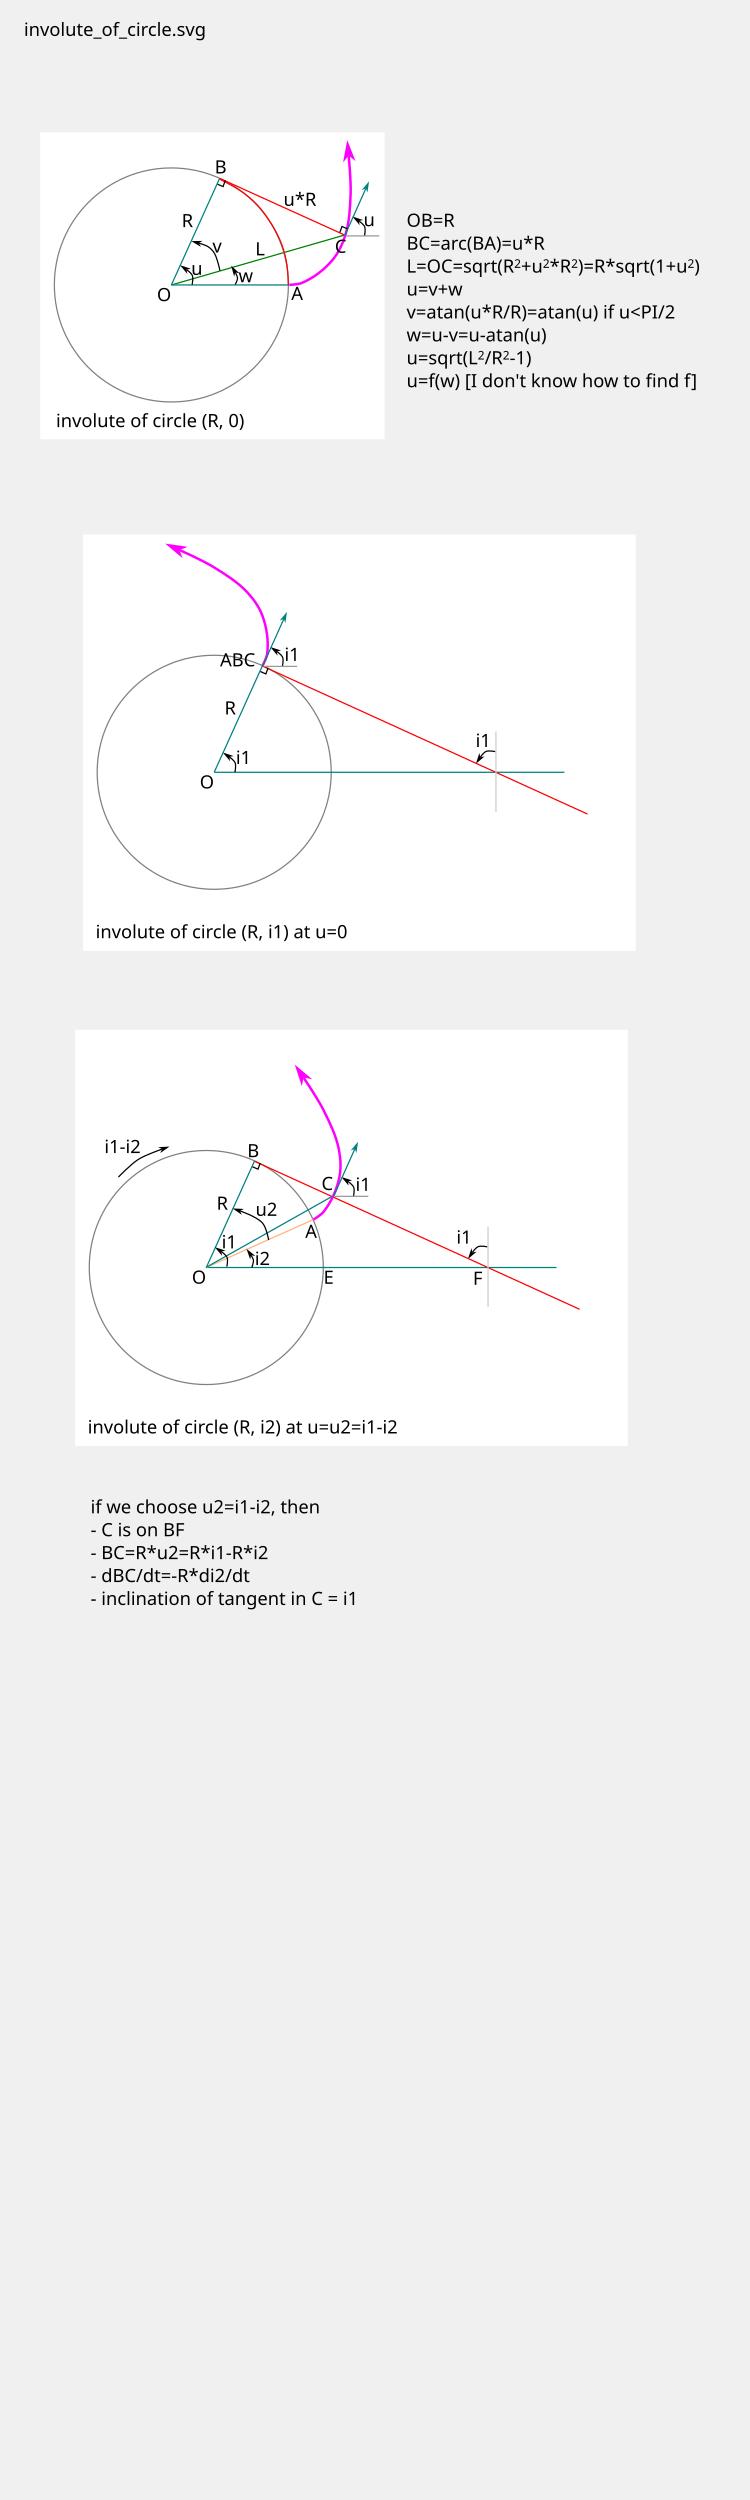
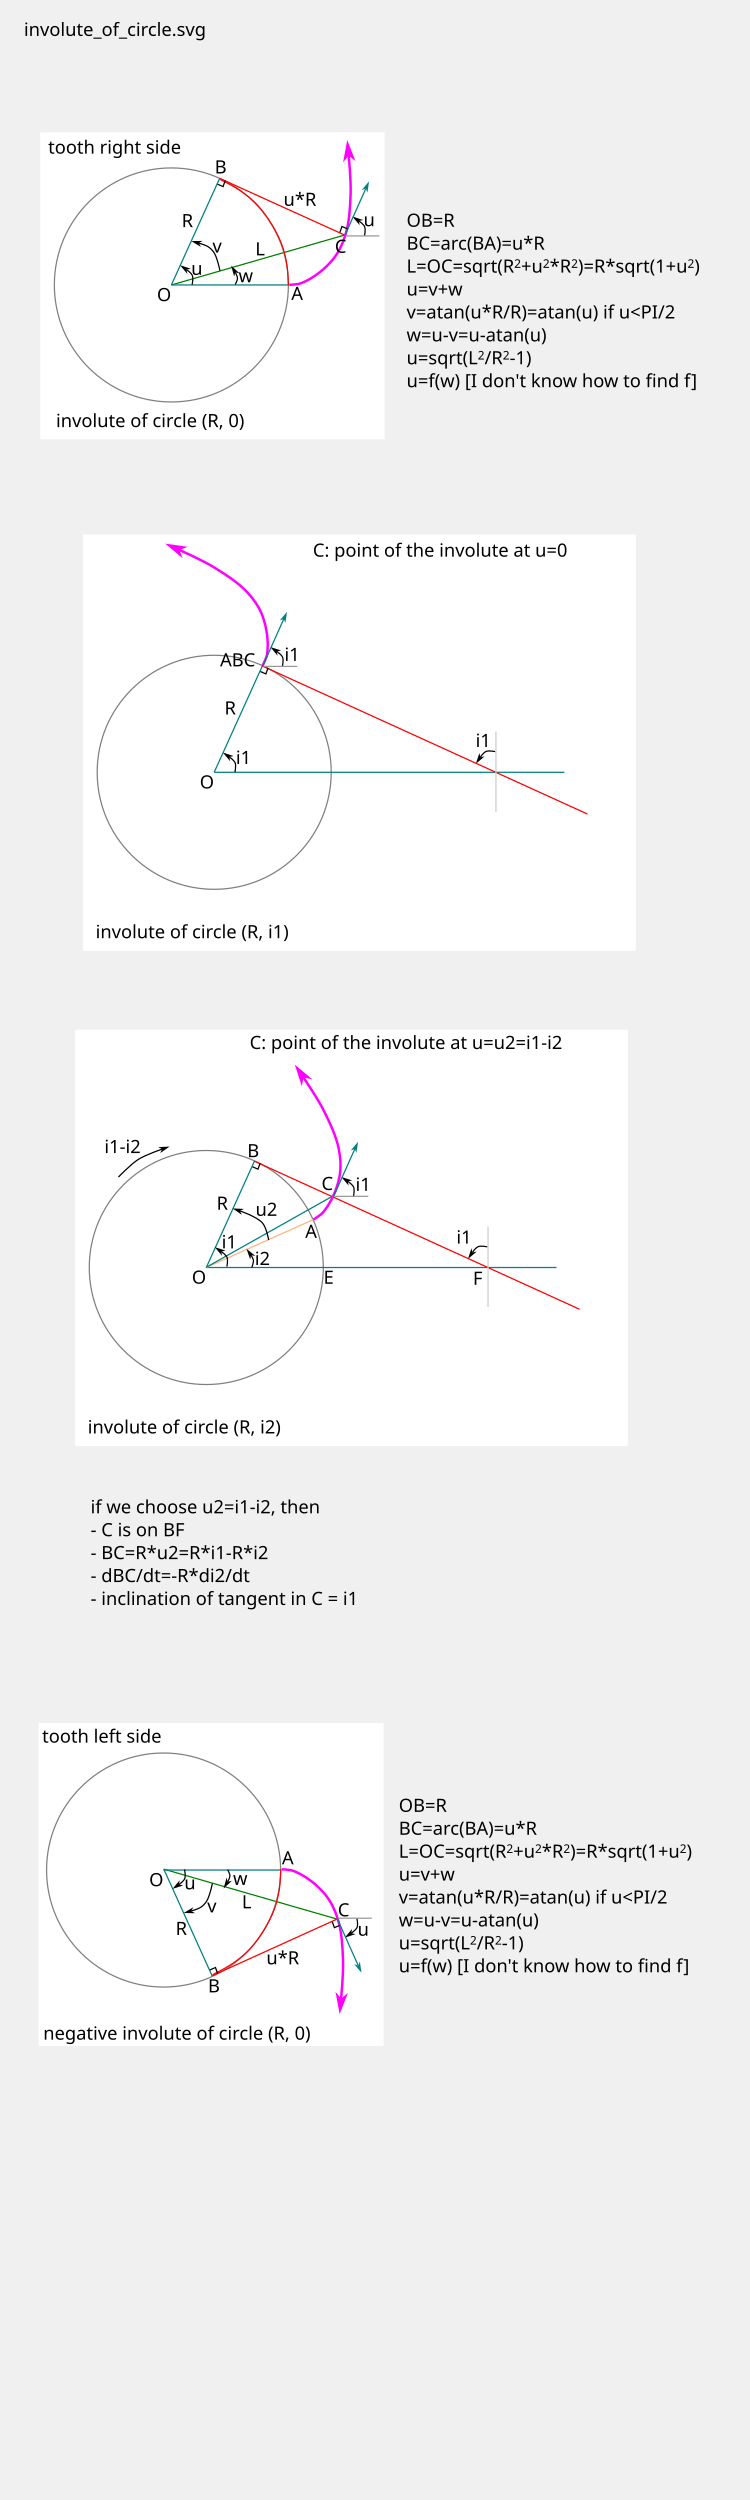
<svg xmlns="http://www.w3.org/2000/svg" width="600" height="2000" viewBox="0 0 158.75 529.167" version="1.1" id="svg5">
  <defs id="defs2">
+     <rect x="249.088" y="465.569" width="254.709" height="49.752" id="rect501" />
+     <rect x="36.4" y="1385.045" width="164.142" height="25.89" id="rect1057" />
    <rect x="-147.666" y="998.202" width="91.694" height="28.16" id="rect13176" />
    <rect x="444.036" y="1271" width="18.988" height="72.531" id="rect10944" />
    <rect x="391.294" y="1209.639" width="45.467" height="33.055" id="rect9030" />
    <rect x="72.466" y="1197.677" width="429.722" height="171.424" id="rect8100" />
    <rect x="106.999" y="977.099" width="43.608" height="23.457" id="rect8028" />
    <rect x="170.396" y="887.155" width="51.287" height="28.884" id="rect7942" />
    <rect x="123.378" y="893.787" width="33.183" height="20.587" id="rect7870" />
    <rect x="271.008" y="1029.654" width="39.033" height="31.955" id="rect7798" />
    <rect x="205.933" y="1000.246" width="34.267" height="22.944" id="rect7244" />
    <rect x="233.92" y="487.777" width="62.577" height="47.574" id="rect3610" />
    <rect x="62.586" y="328.485" width="255.34" height="34.586" id="rect2254" />
    <rect x="91.26" y="324.383" width="303.483" height="167.26" id="rect1906" />
    <rect x="209.512" y="237.971" width="32.899" height="19.47" id="rect1880" />
    <marker style="overflow:visible" id="marker1720" refX="0" refY="0" orient="auto-start-reverse" markerWidth="8.75" markerHeight="5" viewBox="0 0 8.75 5" preserveAspectRatio="xMidYMid">
      <path style="fill:context-stroke;fill-rule:evenodd;stroke:none" d="M 0,0 5,-5 -12.5,0 5,5 Z" id="path1718" transform="scale(-0.5)" />
    </marker>
    <rect x="190.743" y="238.793" width="32.673" height="18.216" id="rect1700" />
    <marker style="overflow:visible" id="marker1617" refX="0" refY="0" orient="auto-start-reverse" markerWidth="8.75" markerHeight="5" viewBox="0 0 8.75 5" preserveAspectRatio="xMidYMid">
      <path style="fill:context-stroke;fill-rule:evenodd;stroke:none" d="M 0,0 5,-5 -12.5,0 5,5 Z" id="path1615" transform="scale(-0.5)" />
    </marker>
    <rect x="126.984" y="258.936" width="42.995" height="24.019" id="rect1565" />
    <rect x="144.961" y="171.434" width="20.181" height="17.024" id="rect1553" />
    <rect x="277.39" y="227.391" width="29.253" height="20.905" id="rect1541" />
    <rect x="165.537" y="227.936" width="17.956" height="23.248" id="rect1529" />
    <rect x="154.52" y="258.846" width="53.162" height="18.637" id="rect1517" />
    <rect x="134.534" y="178.276" width="23.407" height="18.098" id="rect1503" />
    <rect x="297.447" y="262.575" width="73.804" height="34.937" id="rect1409" />
    <marker style="overflow:visible" id="Arrow1L" refX="0" refY="0" orient="auto-start-reverse" markerWidth="8.75" markerHeight="5" viewBox="0 0 8.75 5" preserveAspectRatio="xMidYMid">
      <path style="fill:context-stroke;fill-rule:evenodd;stroke:none" d="M 0,0 5,-5 -12.5,0 5,5 Z" id="arrow1L" transform="scale(-0.5)" />
    </marker>
    <rect x="19.156" y="15.76" width="266.063" height="35.878" id="rect113" />
    <rect x="297.447" y="262.575" width="73.804" height="34.937" id="rect1409-7" />
    <marker style="overflow:visible" id="Arrow1L-5" refX="0" refY="0" orient="auto-start-reverse" markerWidth="8.75" markerHeight="5" viewBox="0 0 8.75 5" preserveAspectRatio="xMidYMid">
      <path style="fill:context-stroke;fill-rule:evenodd;stroke:none" d="M 0,0 5,-5 -12.5,0 5,5 Z" id="arrow1L-3" transform="scale(-0.5)" />
    </marker>
    <marker style="overflow:visible" id="Arrow1L-5-9" refX="0" refY="0" orient="auto-start-reverse" markerWidth="8.75" markerHeight="5" viewBox="0 0 8.75 5" preserveAspectRatio="xMidYMid">
      <path style="fill:context-stroke;fill-rule:evenodd;stroke:none" d="M 0,0 5,-5 -12.5,0 5,5 Z" id="arrow1L-3-1" transform="scale(-0.5)" />
    </marker>
    <rect x="297.447" y="262.575" width="73.804" height="34.937" id="rect1409-7-2" />
    <marker style="overflow:visible" id="Arrow1L-7" refX="0" refY="0" orient="auto-start-reverse" markerWidth="8.75" markerHeight="5" viewBox="0 0 8.75 5" preserveAspectRatio="xMidYMid">
      <path style="fill:context-stroke;fill-rule:evenodd;stroke:none" d="M 0,0 5,-5 -12.5,0 5,5 Z" id="arrow1L-0" transform="scale(-0.5)" />
    </marker>
    <rect x="297.447" y="262.575" width="73.804" height="34.937" id="rect1409-9" />
    <rect x="134.534" y="178.276" width="23.407" height="18.098" id="rect1503-3" />
    <rect x="154.52" y="258.846" width="53.162" height="18.637" id="rect1517-6" />
    <rect x="165.537" y="227.936" width="17.956" height="23.248" id="rect1529-0" />
    <rect x="277.39" y="227.391" width="48.001" height="21.52" id="rect1541-6" />
    <rect x="144.961" y="171.434" width="20.181" height="17.024" id="rect1553-2" />
    <rect x="190.743" y="238.793" width="32.673" height="18.216" id="rect1700-8" />
    <marker style="overflow:visible" id="marker1720-7" refX="0" refY="0" orient="auto-start-reverse" markerWidth="8.75" markerHeight="5" viewBox="0 0 8.75 5" preserveAspectRatio="xMidYMid">
      <path style="fill:context-stroke;fill-rule:evenodd;stroke:none" d="M 0,0 5,-5 -12.5,0 5,5 Z" id="path1718-9" transform="scale(-0.5)" />
    </marker>
    <rect x="209.512" y="237.971" width="32.899" height="19.47" id="rect1880-2" />
    <rect x="62.586" y="328.485" width="255.34" height="34.586" id="rect2254-0" />
    <rect x="233.92" y="487.777" width="62.577" height="47.574" id="rect3610-2" />
    <rect x="126.984" y="258.936" width="42.995" height="24.019" id="rect1565-3" />
    <marker style="overflow:visible" id="Arrow1L-7-2" refX="0" refY="0" orient="auto-start-reverse" markerWidth="8.75" markerHeight="5" viewBox="0 0 8.75 5" preserveAspectRatio="xMidYMid">
      <path style="fill:context-stroke;fill-rule:evenodd;stroke:none" d="M 0,0 5,-5 -12.5,0 5,5 Z" id="arrow1L-0-0" transform="scale(-0.5)" />
    </marker>
    <rect x="297.447" y="262.575" width="73.804" height="34.937" id="rect1409-9-1" />
    <rect x="297.447" y="262.575" width="73.804" height="34.937" id="rect1409-9-1-5" />
    <marker style="overflow:visible" id="Arrow1L-7-2-4" refX="0" refY="0" orient="auto-start-reverse" markerWidth="8.75" markerHeight="5" viewBox="0 0 8.75 5" preserveAspectRatio="xMidYMid">
      <path style="fill:context-stroke;fill-rule:evenodd;stroke:none" d="M 0,0 5,-5 -12.5,0 5,5 Z" id="arrow1L-0-0-7" transform="scale(-0.5)" />
    </marker>
    <marker style="overflow:visible" id="Arrow1L-5-9-6" refX="0" refY="0" orient="auto-start-reverse" markerWidth="8.75" markerHeight="5" viewBox="0 0 8.75 5" preserveAspectRatio="xMidYMid">
      <path style="fill:context-stroke;fill-rule:evenodd;stroke:none" d="M 0,0 5,-5 -12.5,0 5,5 Z" id="arrow1L-3-1-5" transform="scale(-0.5)" />
    </marker>
    <rect x="297.447" y="262.575" width="73.804" height="34.937" id="rect1409-7-2-6" />
    <rect x="297.447" y="262.575" width="73.804" height="34.937" id="rect1409-9-7" />
    <rect x="134.534" y="178.276" width="23.407" height="18.098" id="rect1503-3-4" />
    <rect x="165.537" y="227.936" width="17.956" height="23.248" id="rect1529-0-5" />
    <rect x="277.39" y="227.391" width="48.001" height="21.52" id="rect1541-6-2" />
    <marker style="overflow:visible" id="marker1720-7-5" refX="0" refY="0" orient="auto-start-reverse" markerWidth="8.75" markerHeight="5" viewBox="0 0 8.75 5" preserveAspectRatio="xMidYMid">
      <path style="fill:context-stroke;fill-rule:evenodd;stroke:none" d="M 0,0 5,-5 -12.5,0 5,5 Z" id="path1718-9-4" transform="scale(-0.5)" />
    </marker>
    <rect x="62.586" y="328.485" width="375.723" height="31.328" id="rect2254-0-7" />
    <marker style="overflow:visible" id="Arrow1L-7-6" refX="0" refY="0" orient="auto-start-reverse" markerWidth="8.75" markerHeight="5" viewBox="0 0 8.75 5" preserveAspectRatio="xMidYMid">
      <path style="fill:context-stroke;fill-rule:evenodd;stroke:none" d="M 0,0 5,-5 -12.5,0 5,5 Z" id="arrow1L-0-6" transform="scale(-0.5)" />
    </marker>
    <rect x="297.447" y="262.575" width="73.804" height="34.937" id="rect1409-9-4" />
+     <marker style="overflow:visible" id="Arrow1L-5-3" refX="0" refY="0" orient="auto-start-reverse" markerWidth="8.75" markerHeight="5" viewBox="0 0 8.75 5" preserveAspectRatio="xMidYMid">
+       <path style="fill:context-stroke;fill-rule:evenodd;stroke:none" d="M 0,0 5,-5 -12.5,0 5,5 Z" id="arrow1L-3-6" transform="scale(-0.5)" />
+     </marker>
+     <rect x="297.447" y="262.575" width="73.804" height="34.937" id="rect1409-7-7" />
+     <marker style="overflow:visible" id="Arrow1L-53" refX="0" refY="0" orient="auto-start-reverse" markerWidth="8.75" markerHeight="5" viewBox="0 0 8.75 5" preserveAspectRatio="xMidYMid">
+       <path style="fill:context-stroke;fill-rule:evenodd;stroke:none" d="M 0,0 5,-5 -12.5,0 5,5 Z" id="arrow1L-5" transform="scale(-0.5)" />
+     </marker>
+     <rect x="297.447" y="262.575" width="73.804" height="34.937" id="rect1409-6" />
+     <rect x="134.534" y="178.276" width="23.407" height="18.098" id="rect1503-2" />
+     <rect x="154.52" y="258.846" width="53.162" height="18.637" id="rect1517-9" />
+     <rect x="165.537" y="227.936" width="17.956" height="23.248" id="rect1529-1" />
+     <rect x="277.39" y="227.391" width="29.253" height="20.905" id="rect1541-2" />
+     <rect x="144.961" y="171.434" width="20.181" height="17.024" id="rect1553-7" />
+     <marker style="overflow:visible" id="marker1617-0" refX="0" refY="0" orient="auto-start-reverse" markerWidth="8.75" markerHeight="5" viewBox="0 0 8.75 5" preserveAspectRatio="xMidYMid">
+       <path style="fill:context-stroke;fill-rule:evenodd;stroke:none" d="M 0,0 5,-5 -12.5,0 5,5 Z" id="path1615-9" transform="scale(-0.5)" />
+     </marker>
+     <rect x="190.743" y="238.793" width="32.673" height="18.216" id="rect1700-3" />
+     <marker style="overflow:visible" id="marker1720-6" refX="0" refY="0" orient="auto-start-reverse" markerWidth="8.75" markerHeight="5" viewBox="0 0 8.75 5" preserveAspectRatio="xMidYMid">
+       <path style="fill:context-stroke;fill-rule:evenodd;stroke:none" d="M 0,0 5,-5 -12.5,0 5,5 Z" id="path1718-0" transform="scale(-0.5)" />
+     </marker>
+     <rect x="209.512" y="237.971" width="32.899" height="19.47" id="rect1880-6" />
+     <rect x="91.26" y="324.383" width="303.483" height="167.26" id="rect1906-2" />
+     <rect x="62.586" y="328.485" width="255.34" height="34.586" id="rect2254-6" />
+     <rect x="233.92" y="487.777" width="62.577" height="47.574" id="rect3610-1" />
+     <rect x="126.984" y="258.936" width="42.995" height="24.019" id="rect1565-8" />
+     <rect x="36.4" y="1385.045" width="164.142" height="25.89" id="rect1057-6" />
+     <rect x="249.088" y="465.569" width="309.477" height="42.19" id="rect501-3" />
  </defs>
  <g id="layer1">
+     <rect style="fill:#ffffff;stroke:#ffffff;stroke-width:0.265" id="rect2328-79" width="72.743" height="68.101" x="8.318" y="364.823" />
    <rect style="fill:#ffffff;stroke:#ffffff;stroke-width:0.265" id="rect2328-7-4" width="116.708" height="87.855" x="16.038" y="218.095" />
+     <text xml:space="preserve" transform="matrix(0.2645833,0,0,0.2645833,-13.06263,95.42723)" id="text499-6" style="font-size:14.667px;line-height:1.25;font-family:sans-serif;white-space:pre;shape-inside:url(#rect501-3);display:inline">
+       <tspan x="249.088" y="478.545" id="tspan2270">C: point of the involute at u=u2=i1-i2</tspan>
+     </text>
    <rect style="fill:#ffffff;stroke:#ffffff;stroke-width:0.265" id="rect2328" width="72.638" height="64.705" x="8.649" y="28.141" />
+     <text xml:space="preserve" transform="matrix(0.2645833,0,0,0.2645833,0.5566043,-337.3704)" id="text1055-3" style="font-size:14.667px;line-height:1.25;font-family:sans-serif;white-space:pre;shape-inside:url(#rect1057-6);display:inline">
+       <tspan x="36.4" y="1398.022" id="tspan2272">tooth right side</tspan>
+     </text>
    <path style="fill:none;stroke:#000000;stroke-width:0.265px;stroke-linecap:butt;stroke-linejoin:miter;stroke-opacity:1;marker-end:url(#Arrow1L-5)" d="m 77.153,49.953 c 0,0 0.271,-1.329 0.05,-1.917 -0.22,-0.586 -1.249,-1.28 -1.249,-1.28" id="path464-5" />
    <text xml:space="preserve" transform="matrix(0.2645833,0,0,0.2645833,-1.753468,-25.02695)" id="text1407-6" style="font-size:14.667px;line-height:1.25;font-family:sans-serif;white-space:pre;shape-inside:url(#rect1409-7);display:inline">
-       <tspan x="297.447" y="275.551" id="tspan13957">u</tspan>
+       <tspan x="297.447" y="275.551" id="tspan2274">u</tspan>
    </text>
    <path style="fill:none;stroke:#008000;stroke-width:0.265px;stroke-linecap:butt;stroke-linejoin:miter;stroke-opacity:1" d="M 36.275,60.315 72.936,49.748" id="path1611" />
    <text xml:space="preserve" transform="scale(0.2645833)" id="text111" style="font-size:14.667px;line-height:1.25;font-family:sans-serif;white-space:pre;shape-inside:url(#rect113);display:inline">
-       <tspan x="19.156" y="28.736" id="tspan13959">involute_of_circle.svg</tspan>
+       <tspan x="19.156" y="28.736" id="tspan2276">involute_of_circle.svg</tspan>
    </text>
    <circle style="fill:none;stroke:#808080;stroke-width:0.265" id="path244" cx="36.275" cy="60.315" r="24.769" />
    <path style="fill:none;stroke:#008080;stroke-width:0.265px;stroke-linecap:butt;stroke-linejoin:miter;stroke-opacity:1" d="M 36.275,60.315 H 61.044" id="path460" />
    <path style="fill:none;stroke:#008080;stroke-width:0.265px;stroke-linecap:butt;stroke-linejoin:miter;stroke-opacity:1" d="M 36.275,60.315 46.491,37.751" id="path462" />
    <path style="fill:none;stroke:#000000;stroke-width:0.265px;stroke-linecap:butt;stroke-linejoin:miter;stroke-opacity:1;marker-end:url(#Arrow1L)" d="m 40.672,60.261 c 0,0 0.271,-1.329 0.05,-1.917 -0.22,-0.586 -1.249,-1.28 -1.249,-1.28" id="path464" />
    <text xml:space="preserve" transform="matrix(0.2645833,0,0,0.2645833,-38.23368,-14.71887)" id="text1407" style="font-size:14.667px;line-height:1.25;font-family:sans-serif;white-space:pre;shape-inside:url(#rect1409);display:inline">
-       <tspan x="297.447" y="275.551" id="tspan13961">u</tspan>
+       <tspan x="297.447" y="275.551" id="tspan2278">u</tspan>
    </text>
    <path style="fill:none;stroke:#ff0000;stroke-width:0.265px;stroke-linecap:butt;stroke-linejoin:miter;stroke-opacity:1" d="M 46.487,37.758 72.936,49.748" id="path462-3" />
    <text xml:space="preserve" transform="matrix(0.2645833,0,0,0.2645833,2.860466,-2.523401)" id="text1501" style="font-size:14.667px;line-height:1.25;font-family:sans-serif;white-space:pre;shape-inside:url(#rect1503);display:inline">
-       <tspan x="134.535" y="191.252" id="tspan13963">R</tspan>
+       <tspan x="134.535" y="191.252" id="tspan2280">R</tspan>
    </text>
    <path style="fill:none;stroke:#ff0000;stroke-width:0.265px;stroke-linecap:butt;stroke-linejoin:miter;stroke-opacity:1" d="m 46.608,37.988 c 0,0 2.778,1.372 4.055,2.241 1.336,0.909 2.625,1.916 3.737,3.088 1.208,1.273 2.221,2.732 3.139,4.228 0.833,1.358 1.577,2.784 2.129,4.278 0.511,1.384 0.842,2.836 1.074,4.293 0.22,1.378 0.298,4.176 0.298,4.176" id="path1513" />
    <text xml:space="preserve" transform="matrix(0.2645833,0,0,0.2645833,19.12446,-28.35101)" id="text1515" style="font-size:14.667px;line-height:1.25;font-family:sans-serif;white-space:pre;shape-inside:url(#rect1517);display:inline">
-       <tspan x="154.52" y="271.822" id="tspan13965">u*R</tspan>
+       <tspan x="154.52" y="271.822" id="tspan2282">u*R</tspan>
    </text>
    <text xml:space="preserve" transform="matrix(0.2645833,0,0,0.2645833,-10.58333,0)" id="text1527" style="font-size:14.667px;line-height:1.25;font-family:sans-serif;white-space:pre;shape-inside:url(#rect1529);display:inline">
-       <tspan x="165.537" y="240.912" id="tspan13967">O</tspan>
+       <tspan x="165.537" y="240.912" id="tspan2284">O</tspan>
    </text>
    <text xml:space="preserve" transform="matrix(0.2645833,0,0,0.2645833,-11.74134,-0.1056921)" id="text1539" style="font-size:14.667px;line-height:1.25;font-family:sans-serif;white-space:pre;shape-inside:url(#rect1541);display:inline">
-       <tspan x="277.391" y="240.367" id="tspan13969">A</tspan>
+       <tspan x="277.391" y="240.367" id="tspan2286">A</tspan>
    </text>
    <text xml:space="preserve" transform="matrix(0.2645833,0,0,0.2645833,7.091839,-12.08209)" id="text1551" style="font-size:14.667px;line-height:1.25;font-family:sans-serif;white-space:pre;shape-inside:url(#rect1553);display:inline">
-       <tspan x="144.961" y="184.41" id="tspan13971">B</tspan>
+       <tspan x="144.961" y="184.41" id="tspan2288">B</tspan>
    </text>
    <path style="fill:none;stroke:#000000;stroke-width:0.265px;stroke-linecap:butt;stroke-linejoin:miter;stroke-opacity:1;marker-end:url(#marker1617)" d="m 46.555,57.293 c 0,0 -0.519,-2.583 -1.178,-3.696 -0.318,-0.537 -0.772,-1.008 -1.29,-1.355 -0.599,-0.401 -2.017,-0.781 -2.017,-0.781" id="path1613" />
    <text xml:space="preserve" transform="matrix(0.2645833,0,0,0.2645833,-5.498433,-13.16421)" id="text1698" style="font-size:14.667px;line-height:1.25;font-family:sans-serif;white-space:pre;shape-inside:url(#rect1700);display:inline">
-       <tspan x="190.742" y="251.77" id="tspan13973">v</tspan>
+       <tspan x="190.742" y="251.77" id="tspan2290">v</tspan>
    </text>
    <path style="fill:none;stroke:#000000;stroke-width:0.265px;stroke-linecap:butt;stroke-linejoin:miter;stroke-opacity:1;marker-end:url(#marker1720)" d="m 49.785,60.219 c 0,0 0.495,-0.871 0.488,-1.348 -0.006,-0.441 -0.485,-1.232 -0.485,-1.232" id="path1716" />
    <text xml:space="preserve" transform="matrix(0.2645833,0,0,0.2645833,-4.933717,-6.650313)" id="text1878" style="font-size:14.667px;line-height:1.25;font-family:sans-serif;white-space:pre;shape-inside:url(#rect1880);display:inline">
-       <tspan x="209.512" y="250.947" id="tspan13975">w</tspan>
+       <tspan x="209.512" y="250.947" id="tspan2292">w</tspan>
    </text>
    <path style="fill:none;stroke:#ff00ff;stroke-width:0.529;stroke-linecap:butt;stroke-linejoin:miter;stroke-opacity:1;marker-end:url(#marker1720)" d="m 61.225,60.291 c 0,0 1.784,-0.046 2.591,-0.378 2.47,-1.015 4.705,-2.73 6.448,-4.752 1.303,-1.511 2.197,-3.388 2.802,-5.29 0.905,-2.845 1.033,-5.898 1.15,-8.881 0.105,-2.689 -0.407,-8.063 -0.407,-8.063" id="path1902" />
    <text xml:space="preserve" transform="matrix(0.2645833,0,0,0.2645833,61.90645,-41.2556)" id="text1904" style="font-size:14.667px;line-height:1.25;font-family:sans-serif;white-space:pre;shape-inside:url(#rect1906);display:inline">
-       <tspan x="91.26" y="337.359" id="tspan13977">OB=R
- </tspan>
-       <tspan x="91.26" y="355.693" id="tspan13979">BC=arc(BA)=u*R
- </tspan>
-       <tspan x="91.26" y="374.026" id="tspan13989">L=OC=sqrt(R<tspan style="font-size:65%;baseline-shift:super" id="tspan13981">2</tspan>+u<tspan style="font-size:65%;baseline-shift:super" id="tspan13983">2</tspan>*R<tspan style="font-size:65%;baseline-shift:super" id="tspan13985">2</tspan>)=R*sqrt(1+u<tspan style="font-size:65%;baseline-shift:super" id="tspan13987">2</tspan>)
- </tspan>
-       <tspan x="91.26" y="392.36" id="tspan13991">u=v+w
- </tspan>
-       <tspan x="91.26" y="410.693" id="tspan13993">v=atan(u*R/R)=atan(u) if u&lt;PI/2
- </tspan>
-       <tspan x="91.26" y="429.026" id="tspan13995">w=u-v=u-atan(u)
- </tspan>
-       <tspan x="91.26" y="447.36" id="tspan14001">u=sqrt(L<tspan style="font-size:65%;baseline-shift:super" id="tspan13997">2</tspan>/R<tspan style="font-size:65%;baseline-shift:super" id="tspan13999">2</tspan>-1)
- </tspan>
-       <tspan x="91.26" y="465.693" id="tspan14003">u=f(w) [I don't know how to find f]</tspan>
+       <tspan x="91.26" y="337.359" id="tspan2294">OB=R
+ </tspan>
+       <tspan x="91.26" y="355.693" id="tspan2296">BC=arc(BA)=u*R
+ </tspan>
+       <tspan x="91.26" y="374.026" id="tspan2306">L=OC=sqrt(R<tspan style="font-size:65%;baseline-shift:super" id="tspan2298">2</tspan>+u<tspan style="font-size:65%;baseline-shift:super" id="tspan2300">2</tspan>*R<tspan style="font-size:65%;baseline-shift:super" id="tspan2302">2</tspan>)=R*sqrt(1+u<tspan style="font-size:65%;baseline-shift:super" id="tspan2304">2</tspan>)
+ </tspan>
+       <tspan x="91.26" y="392.36" id="tspan2308">u=v+w
+ </tspan>
+       <tspan x="91.26" y="410.693" id="tspan2310">v=atan(u*R/R)=atan(u) if u&lt;PI/2
+ </tspan>
+       <tspan x="91.26" y="429.026" id="tspan2312">w=u-v=u-atan(u)
+ </tspan>
+       <tspan x="91.26" y="447.36" id="tspan2318">u=sqrt(L<tspan style="font-size:65%;baseline-shift:super" id="tspan2314">2</tspan>/R<tspan style="font-size:65%;baseline-shift:super" id="tspan2316">2</tspan>-1)
+ </tspan>
+       <tspan x="91.26" y="465.693" id="tspan2320">u=f(w) [I don't know how to find f]</tspan>
    </text>
    <text xml:space="preserve" transform="matrix(0.2645833,0,0,0.2645833,-4.705127,0.06083446)" id="text2252" style="font-size:14.667px;line-height:1.25;font-family:sans-serif;white-space:pre;shape-inside:url(#rect2254);display:inline">
-       <tspan x="62.586" y="341.461" id="tspan14005">involute of circle (R, 0)</tspan>
+       <tspan x="62.586" y="341.461" id="tspan2322">involute of circle (R, 0)</tspan>
    </text>
    <text xml:space="preserve" transform="matrix(0.2645833,0,0,0.2645833,-7.854405,-78.43775)" id="text3608" style="font-size:14.667px;line-height:1.25;font-family:sans-serif;white-space:pre;shape-inside:url(#rect3610);display:inline">
-       <tspan x="233.92" y="500.754" id="tspan14007">L</tspan>
+       <tspan x="233.92" y="500.754" id="tspan2324">L</tspan>
    </text>
    <path style="fill:none;stroke:#008080;stroke-width:0.265px;stroke-linecap:butt;stroke-linejoin:miter;stroke-opacity:1;marker-end:url(#marker1720)" d="m 72.967,49.881 4.474,-9.988" id="path462-6" />
    <text xml:space="preserve" transform="matrix(0.2645833,0,0,0.2645833,37.27433,-18.43038)" id="text1563" style="font-size:14.667px;line-height:1.25;font-family:sans-serif;white-space:pre;shape-inside:url(#rect1565);display:inline">
-       <tspan x="126.984" y="271.912" id="tspan14009">C</tspan>
+       <tspan x="126.984" y="271.912" id="tspan2326">C</tspan>
    </text>
    <path style="fill:none;stroke:#999999;stroke-width:0.265px;stroke-linecap:butt;stroke-linejoin:miter;stroke-opacity:1" d="m 73.156,49.935 h 7.131" id="path4009" />
    <path style="fill:none;stroke:#000000;stroke-width:0.265px;stroke-linecap:butt;stroke-linejoin:miter;stroke-opacity:1" d="m 46.042,38.984 1.172,0.512 0.463,-1.279" id="path1446" />
    <path style="fill:none;stroke:#000000;stroke-width:0.265px;stroke-linecap:butt;stroke-linejoin:miter;stroke-opacity:1" d="m 73.558,48.448 -1.172,-0.512 -0.463,1.279" id="path1446-2" />
    <rect style="fill:#ffffff;stroke:#ffffff;stroke-width:0.265" id="rect2328-7" width="116.708" height="87.855" x="17.712" y="113.272" />
    <text xml:space="preserve" transform="matrix(0.2645833,0,0,0.2645833,21.97156,85.20728)" id="text1407-3-5" style="font-size:14.667px;line-height:1.25;font-family:sans-serif;white-space:pre;shape-inside:url(#rect1409-9-1);display:inline">
-       <tspan x="297.447" y="275.551" id="tspan14011">i1</tspan>
+       <tspan x="297.447" y="275.551" id="tspan2328">i1</tspan>
    </text>
    <path style="fill:none;stroke:#000000;stroke-width:0.265px;stroke-linecap:butt;stroke-linejoin:miter;stroke-opacity:1;marker-end:url(#Arrow1L-7-2)" d="m 104.846,159.089 c 0,0 -1.329,-0.271 -1.917,-0.05 -0.586,0.22 -1.28,1.249 -1.28,1.249" id="path464-7-6" />
    <path style="fill:none;stroke:#000000;stroke-width:0.265px;stroke-linecap:butt;stroke-linejoin:miter;stroke-opacity:1;marker-end:url(#Arrow1L-5-9)" d="m 59.782,141.072 c 0,0 0.271,-1.329 0.05,-1.917 -0.22,-0.586 -1.249,-1.28 -1.249,-1.28" id="path464-5-5" />
    <text xml:space="preserve" transform="matrix(0.2645833,0,0,0.2645833,-18.48536,66.99243)" id="text1407-6-9" style="font-size:14.667px;line-height:1.25;font-family:sans-serif;white-space:pre;shape-inside:url(#rect1409-7-2);display:inline">
-       <tspan x="297.447" y="275.551" id="tspan14013">i1</tspan>
+       <tspan x="297.447" y="275.551" id="tspan2330">i1</tspan>
    </text>
    <circle style="fill:none;stroke:#808080;stroke-width:0.265" id="path244-2" cx="45.338" cy="163.467" r="24.769" />
    <path style="fill:none;stroke:#008080;stroke-width:0.265px;stroke-linecap:butt;stroke-linejoin:miter;stroke-opacity:1" d="M 45.338,163.467 H 119.468" id="path460-8" />
    <path style="fill:none;stroke:#008080;stroke-width:0.265px;stroke-linecap:butt;stroke-linejoin:miter;stroke-opacity:1" d="M 45.338,163.467 55.554,140.904" id="path462-9" />
    <path style="fill:none;stroke:#000000;stroke-width:0.265px;stroke-linecap:butt;stroke-linejoin:miter;stroke-opacity:1;marker-end:url(#Arrow1L-7)" d="m 49.735,163.414 c 0,0 0.271,-1.329 0.05,-1.917 -0.22,-0.586 -1.249,-1.28 -1.249,-1.28" id="path464-7" />
    <text xml:space="preserve" transform="matrix(0.2645833,0,0,0.2645833,-28.76898,88.80589)" id="text1407-3" style="font-size:14.667px;line-height:1.25;font-family:sans-serif;white-space:pre;shape-inside:url(#rect1409-9);display:inline">
-       <tspan x="297.447" y="275.551" id="tspan14015">i1</tspan>
+       <tspan x="297.447" y="275.551" id="tspan2332">i1</tspan>
    </text>
    <path style="fill:none;stroke:#ff0000;stroke-width:0.265px;stroke-linecap:butt;stroke-linejoin:miter;stroke-opacity:1" d="m 55.513,140.965 68.844,31.349" id="path462-3-6" />
    <text xml:space="preserve" transform="matrix(0.2645833,0,0,0.2645833,11.92324,100.6294)" id="text1501-1" style="font-size:14.667px;line-height:1.25;font-family:sans-serif;white-space:pre;shape-inside:url(#rect1503-3);display:inline">
-       <tspan x="134.535" y="191.252" id="tspan14017">R</tspan>
+       <tspan x="134.535" y="191.252" id="tspan2334">R</tspan>
    </text>
    <text xml:space="preserve" transform="matrix(0.2645833,0,0,0.2645833,-1.520557,103.1528)" id="text1527-3" style="font-size:14.667px;line-height:1.25;font-family:sans-serif;white-space:pre;shape-inside:url(#rect1529-0);display:inline">
-       <tspan x="165.537" y="240.912" id="tspan14019">O</tspan>
+       <tspan x="165.537" y="240.912" id="tspan2336">O</tspan>
    </text>
    <text xml:space="preserve" transform="matrix(0.2645833,0,0,0.2645833,-26.81818,77.4519)" id="text1539-1" style="font-size:14.667px;line-height:1.25;font-family:sans-serif;white-space:pre;shape-inside:url(#rect1541-6);display:inline">
-       <tspan x="277.391" y="240.367" id="tspan14021">ABC</tspan>
+       <tspan x="277.391" y="240.367" id="tspan2338">ABC</tspan>
    </text>
    <path style="fill:none;stroke:#ff00ff;stroke-width:0.529;stroke-linecap:butt;stroke-linejoin:miter;stroke-opacity:1;marker-end:url(#marker1720-7)" d="m 55.604,140.838 c 0,0 0.838,-1.576 0.947,-2.442 0.332,-2.649 -0.06,-5.439 -0.962,-7.952 -0.674,-1.878 -1.867,-3.581 -3.225,-5.043 -2.031,-2.188 -4.626,-3.803 -7.164,-5.373 -2.289,-1.416 -7.219,-3.616 -7.219,-3.616" id="path1902-5" />
    <text xml:space="preserve" transform="matrix(0.2645833,0,0,0.2645833,3.681553,108.2453)" id="text2252-0" style="font-size:14.667px;line-height:1.25;font-family:sans-serif;white-space:pre;shape-inside:url(#rect2254-0);display:inline">
-       <tspan x="62.586" y="341.461" id="tspan14023">involute of circle (R, i1) at u=0</tspan>
+       <tspan x="62.586" y="341.461" id="tspan2340">involute of circle (R, i1)</tspan>
    </text>
    <path style="fill:none;stroke:#008080;stroke-width:0.265px;stroke-linecap:butt;stroke-linejoin:miter;stroke-opacity:1;marker-end:url(#marker1720-7)" d="m 55.596,141 4.474,-9.988" id="path462-6-6" />
    <path style="fill:none;stroke:#999999;stroke-width:0.265px;stroke-linecap:butt;stroke-linejoin:miter;stroke-opacity:1" d="m 55.785,141.053 h 7.131" id="path4009-0" />
    <path style="fill:none;stroke:#000000;stroke-width:0.265px;stroke-linecap:butt;stroke-linejoin:miter;stroke-opacity:1" d="m 55.105,142.137 1.172,0.512 0.463,-1.279" id="path1446-6" />
    <path style="fill:none;stroke:#cccccc;stroke-width:0.265px;stroke-linecap:butt;stroke-linejoin:miter;stroke-opacity:1" d="m 104.975,171.845 c 0,-0.815 0,-17.019 0,-17.019" id="path4963" />
    <text xml:space="preserve" transform="matrix(0.2645833,0,0,0.2645833,17.9061,190.3271)" id="text1407-3-5-4" style="font-size:14.667px;line-height:1.25;font-family:sans-serif;white-space:pre;shape-inside:url(#rect1409-9-1-5);display:inline">
-       <tspan x="297.447" y="275.551" id="tspan14025">i1</tspan>
+       <tspan x="297.447" y="275.551" id="tspan2342">i1</tspan>
    </text>
    <path style="fill:none;stroke:#000000;stroke-width:0.265px;stroke-linecap:butt;stroke-linejoin:miter;stroke-opacity:1;marker-end:url(#Arrow1L-7-2-4)" d="m 103.172,263.912 c 0,0 -1.329,-0.271 -1.917,-0.05 -0.586,0.22 -1.28,1.249 -1.28,1.249" id="path464-7-6-3" />
    <path style="fill:none;stroke:#000000;stroke-width:0.265px;stroke-linecap:butt;stroke-linejoin:miter;stroke-opacity:1;marker-end:url(#Arrow1L-5-9-6)" d="m 74.823,253.244 c 0,0 0.271,-1.329 0.05,-1.917 -0.22,-0.586 -1.249,-1.28 -1.249,-1.28" id="path464-5-5-0" />
    <text xml:space="preserve" transform="matrix(0.2645833,0,0,0.2645833,-3.444396,179.1646)" id="text1407-6-9-7" style="font-size:14.667px;line-height:1.25;font-family:sans-serif;white-space:pre;shape-inside:url(#rect1409-7-2-6);display:inline">
-       <tspan x="297.447" y="275.551" id="tspan14027">i1</tspan>
+       <tspan x="297.447" y="275.551" id="tspan2344">i1</tspan>
    </text>
    <circle style="fill:none;stroke:#808080;stroke-width:0.265" id="path244-2-8" cx="43.664" cy="268.291" r="24.769" />
    <path style="fill:none;stroke:#008080;stroke-width:0.265px;stroke-linecap:butt;stroke-linejoin:miter;stroke-opacity:1" d="m 43.664,268.29 h 74.13" id="path460-8-6" />
    <path style="fill:none;stroke:#008080;stroke-width:0.265px;stroke-linecap:butt;stroke-linejoin:miter;stroke-opacity:1" d="M 43.664,268.291 53.88,245.727" id="path462-9-8" />
    <path style="fill:none;stroke:#ff0000;stroke-width:0.265px;stroke-linecap:butt;stroke-linejoin:miter;stroke-opacity:1" d="m 53.839,245.788 68.844,31.349" id="path462-3-6-3" />
    <text xml:space="preserve" transform="matrix(0.2645833,0,0,0.2645833,10.24909,205.4525)" id="text1501-1-1" style="font-size:14.667px;line-height:1.25;font-family:sans-serif;white-space:pre;shape-inside:url(#rect1503-3-4);display:inline">
-       <tspan x="134.535" y="191.252" id="tspan14029">R</tspan>
+       <tspan x="134.535" y="191.252" id="tspan2346">R</tspan>
    </text>
    <text xml:space="preserve" transform="matrix(0.2645833,0,0,0.2645833,-3.194709,207.9759)" id="text1527-3-4" style="font-size:14.667px;line-height:1.25;font-family:sans-serif;white-space:pre;shape-inside:url(#rect1529-0-5);display:inline">
-       <tspan x="165.537" y="240.912" id="tspan14031">O</tspan>
+       <tspan x="165.537" y="240.912" id="tspan2348">O</tspan>
    </text>
    <text xml:space="preserve" transform="matrix(0.2645833,0,0,0.2645833,-8.789958,198.4182)" id="text1539-1-9" style="font-size:14.667px;line-height:1.25;font-family:sans-serif;white-space:pre;shape-inside:url(#rect1541-6-2);display:inline">
-       <tspan x="277.391" y="240.367" id="tspan14033">A</tspan>
+       <tspan x="277.391" y="240.367" id="tspan2350">A</tspan>
    </text>
    <path style="fill:none;stroke:#ff00ff;stroke-width:0.529;stroke-linecap:butt;stroke-linejoin:miter;stroke-opacity:1;marker-end:url(#marker1720-7-5)" d="m 66.343,258.132 c 0,0 1.543,-0.897 2.092,-1.576 1.679,-2.076 2.817,-4.653 3.375,-7.264 0.417,-1.951 0.301,-4.027 -0.081,-5.985 -0.572,-2.93 -1.926,-5.67 -3.255,-8.343 -1.199,-2.41 -4.228,-6.878 -4.228,-6.878" id="path1902-5-2" />
    <text xml:space="preserve" transform="matrix(0.2645833,0,0,0.2645833,2.007401,213.0683)" id="text2252-0-0" style="font-size:14.667px;line-height:1.25;font-family:sans-serif;white-space:pre;shape-inside:url(#rect2254-0-7);display:inline">
-       <tspan x="62.586" y="341.461" id="tspan14035">involute of circle (R, i2) at u=u2=i1-i2</tspan>
+       <tspan x="62.586" y="341.461" id="tspan2352">involute of circle (R, i2)</tspan>
    </text>
    <path style="fill:none;stroke:#008080;stroke-width:0.265px;stroke-linecap:butt;stroke-linejoin:miter;stroke-opacity:1;marker-end:url(#marker1720-7-5)" d="m 70.637,253.172 4.474,-9.988" id="path462-6-6-6" />
    <path style="fill:none;stroke:#999999;stroke-width:0.265px;stroke-linecap:butt;stroke-linejoin:miter;stroke-opacity:1" d="m 70.826,253.226 h 7.131" id="path4009-0-8" />
    <path style="fill:none;stroke:#000000;stroke-width:0.265px;stroke-linecap:butt;stroke-linejoin:miter;stroke-opacity:1" d="m 53.431,246.96 1.172,0.512 0.463,-1.279" id="path1446-6-9" />
    <path style="fill:none;stroke:#cccccc;stroke-width:0.265px;stroke-linecap:butt;stroke-linejoin:miter;stroke-opacity:1" d="m 103.301,276.668 c 0,-0.815 0,-17.019 0,-17.019" id="path4963-2" />
    <path style="fill:none;stroke:#ffb380;stroke-width:0.265px;stroke-linecap:butt;stroke-linejoin:miter;stroke-opacity:1" d="M 43.664,268.29 66.267,258.163" id="path6610" />
    <path style="fill:none;stroke:#000000;stroke-width:0.265px;stroke-linecap:butt;stroke-linejoin:miter;stroke-opacity:1;marker-end:url(#marker1720)" d="m 53.297,268.29 c 0,0 0.404,-1.035 0.34,-1.565 -0.047,-0.384 -0.51,-1.041 -0.51,-1.041" id="path6612" />
-     <text xml:space="preserve" transform="matrix(0.2645833,0,0,0.2645833,-0.5516101,-0.3189301)" id="text7242" style="font-size:14.667px;line-height:1.25;font-family:sans-serif;white-space:pre;shape-inside:url(#rect7244)">
-       <tspan x="205.934" y="1013.223" id="tspan14037">i2</tspan>
-     </text>
-     <text xml:space="preserve" transform="matrix(0.2645833,0,0,0.2645833,-3.216241,-4.125235)" id="text7796" style="font-size:14.667px;line-height:1.25;font-family:sans-serif;white-space:pre;shape-inside:url(#rect7798)">
-       <tspan x="271.008" y="1042.631" id="tspan14039">E</tspan>
-     </text>
-     <text xml:space="preserve" transform="matrix(0.2645833,0,0,0.2645833,19.69132,5.028675)" id="text7868" style="font-size:14.667px;line-height:1.25;font-family:sans-serif;white-space:pre;shape-inside:url(#rect7870)">
-       <tspan x="123.379" y="906.764" id="tspan14041">B</tspan>
-     </text>
-     <text xml:space="preserve" transform="matrix(0.2645833,0,0,0.2645833,22.96347,13.728)" id="text7940" style="font-size:14.667px;line-height:1.25;font-family:sans-serif;white-space:pre;shape-inside:url(#rect7942)">
-       <tspan x="170.396" y="900.133" id="tspan14043">C</tspan>
+     <text xml:space="preserve" transform="matrix(0.2645833,0,0,0.2645833,-0.5516101,-0.3189301)" id="text7242" style="font-size:14.667px;line-height:1.25;font-family:sans-serif;white-space:pre;shape-inside:url(#rect7244);display:inline">
+       <tspan x="205.934" y="1013.223" id="tspan2354">i2</tspan>
+     </text>
+     <text xml:space="preserve" transform="matrix(0.2645833,0,0,0.2645833,-3.216241,-4.125235)" id="text7796" style="font-size:14.667px;line-height:1.25;font-family:sans-serif;white-space:pre;shape-inside:url(#rect7798);display:inline">
+       <tspan x="271.008" y="1042.631" id="tspan2356">E</tspan>
+     </text>
+     <text xml:space="preserve" transform="matrix(0.2645833,0,0,0.2645833,19.69132,5.028675)" id="text7868" style="font-size:14.667px;line-height:1.25;font-family:sans-serif;white-space:pre;shape-inside:url(#rect7870);display:inline">
+       <tspan x="123.379" y="906.764" id="tspan2358">B</tspan>
+     </text>
+     <text xml:space="preserve" transform="matrix(0.2645833,0,0,0.2645833,22.96347,13.728)" id="text7940" style="font-size:14.667px;line-height:1.25;font-family:sans-serif;white-space:pre;shape-inside:url(#rect7942);display:inline">
+       <tspan x="170.396" y="900.133" id="tspan2360">C</tspan>
    </text>
    <path style="fill:none;stroke:#008080;stroke-width:0.265px;stroke-linecap:butt;stroke-linejoin:miter;stroke-opacity:1" d="M 43.588,268.28 70.246,253.263" id="path8012" />
    <path style="fill:none;stroke:#000000;stroke-width:0.265px;stroke-linecap:butt;stroke-linejoin:miter;stroke-opacity:1;marker-end:url(#marker1720)" d="m 56.868,262.475 c 0,0 -0.456,-2.615 -1.281,-3.574 -1.187,-1.38 -4.806,-2.593 -4.806,-2.593" id="path8014" />
-     <text xml:space="preserve" transform="matrix(0.2645833,0,0,0.2645833,25.77538,-4.598532)" id="text8026" style="font-size:14.667px;line-height:1.25;font-family:sans-serif;white-space:pre;shape-inside:url(#rect8028)">
-       <tspan x="106.998" y="990.076" id="tspan14045">u2</tspan>
-     </text>
-     <text xml:space="preserve" transform="scale(0.2645833)" id="text8098" style="font-size:14.667px;line-height:1.25;font-family:sans-serif;white-space:pre;shape-inside:url(#rect8100)">
-       <tspan x="72.465" y="1210.652" id="tspan14047">if we choose u2=i1-i2, then
- </tspan>
-       <tspan x="72.465" y="1228.986" id="tspan14049">- C is on BF
- </tspan>
-       <tspan x="72.465" y="1247.319" id="tspan14051">- BC=R*u2=R*i1-R*i2
- </tspan>
-       <tspan x="72.465" y="1265.652" id="tspan14053">- dBC/dt=-R*di2/dt
- </tspan>
-       <tspan x="72.465" y="1283.986" id="tspan14055">- inclination of tangent in C = i1</tspan>
-     </text>
-     <text xml:space="preserve" transform="matrix(0.2645833,0,0,0.2645833,-3.422198,-51.53807)" id="text9028" style="font-size:14.667px;line-height:1.25;font-family:sans-serif;white-space:pre;shape-inside:url(#rect9030)">
-       <tspan x="391.293" y="1222.615" id="tspan14057">F</tspan>
+     <text xml:space="preserve" transform="matrix(0.2645833,0,0,0.2645833,25.77538,-4.598532)" id="text8026" style="font-size:14.667px;line-height:1.25;font-family:sans-serif;white-space:pre;shape-inside:url(#rect8028);display:inline">
+       <tspan x="106.998" y="990.076" id="tspan2362">u2</tspan>
+     </text>
+     <text xml:space="preserve" transform="scale(0.2645833)" id="text8098" style="font-size:14.667px;line-height:1.25;font-family:sans-serif;white-space:pre;shape-inside:url(#rect8100);display:inline">
+       <tspan x="72.465" y="1210.652" id="tspan2364">if we choose u2=i1-i2, then
+ </tspan>
+       <tspan x="72.465" y="1228.986" id="tspan2366">- C is on BF
+ </tspan>
+       <tspan x="72.465" y="1247.319" id="tspan2368">- BC=R*u2=R*i1-R*i2
+ </tspan>
+       <tspan x="72.465" y="1265.652" id="tspan2370">- dBC/dt=-R*di2/dt
+ </tspan>
+       <tspan x="72.465" y="1283.986" id="tspan2372">- inclination of tangent in C = i1</tspan>
+     </text>
+     <text xml:space="preserve" transform="matrix(0.2645833,0,0,0.2645833,-3.422198,-51.53807)" id="text9028" style="font-size:14.667px;line-height:1.25;font-family:sans-serif;white-space:pre;shape-inside:url(#rect9030);display:inline">
+       <tspan x="391.293" y="1222.615" id="tspan2374">F</tspan>
    </text>
    <path style="fill:none;stroke:#000000;stroke-width:0.265px;stroke-linecap:butt;stroke-linejoin:miter;stroke-opacity:1;marker-end:url(#Arrow1L-7-6)" d="m 48.022,268.1 c 0,0 0.271,-1.329 0.05,-1.917 -0.22,-0.586 -1.249,-1.28 -1.249,-1.28" id="path464-7-9" />
    <text xml:space="preserve" transform="matrix(0.2645833,0,0,0.2645833,-31.78189,191.3376)" id="text1407-3-50" style="font-size:14.667px;line-height:1.25;font-family:sans-serif;white-space:pre;shape-inside:url(#rect1409-9-4);display:inline">
-       <tspan x="297.447" y="275.551" id="tspan14059">i1</tspan>
-     </text>
-     <text xml:space="preserve" transform="scale(0.2645833)" id="text10942" style="line-height:1.25;font-family:sans-serif;font-size:14.667px;white-space:pre;shape-inside:url(#rect10944)" />
+       <tspan x="297.447" y="275.551" id="tspan2376">i1</tspan>
+     </text>
+     <text xml:space="preserve" transform="scale(0.2645833)" id="text10942" style="font-size:14.667px;line-height:1.25;font-family:sans-serif;white-space:pre;shape-inside:url(#rect10944);display:inline" />
    <path style="fill:none;stroke:#000000;stroke-width:0.265px;stroke-linecap:butt;stroke-linejoin:miter;stroke-opacity:1;marker-end:url(#marker1720)" d="m 25.064,249.149 c 0,0 2.624,-2.733 4.207,-3.741 1.547,-0.985 5.052,-2.18 5.052,-2.18" id="path12544" />
-     <text xml:space="preserve" transform="matrix(0.2645833,0,0,0.2645833,61.16076,-23.47104)" id="text13174" style="font-size:14.667px;line-height:1.25;font-family:sans-serif;white-space:pre;shape-inside:url(#rect13176)">
-       <tspan x="-147.666" y="1011.178" id="tspan14061">i1-i2</tspan>
+     <text xml:space="preserve" transform="matrix(0.2645833,0,0,0.2645833,61.16076,-23.47104)" id="text13174" style="font-size:14.667px;line-height:1.25;font-family:sans-serif;white-space:pre;shape-inside:url(#rect13176);display:inline">
+       <tspan x="-147.666" y="1011.178" id="tspan2378">i1-i2</tspan>
+     </text>
+     <path style="fill:none;stroke:#000000;stroke-width:0.265px;stroke-linecap:butt;stroke-linejoin:miter;stroke-opacity:1;marker-end:url(#Arrow1L-5-3)" d="m 75.548,406.003 c 0,0 0.271,1.329 0.05,1.917 -0.22,0.586 -1.249,1.28 -1.249,1.28" id="path464-5-2" />
+     <text xml:space="preserve" transform="matrix(0.2645833,0,0,0.2645833,-3.01204,336.8241)" id="text1407-6-0" style="font-size:14.667px;line-height:1.25;font-family:sans-serif;white-space:pre;shape-inside:url(#rect1409-7-7);display:inline">
+       <tspan x="297.447" y="275.551" id="tspan2380">u</tspan>
+     </text>
+     <path style="fill:none;stroke:#008000;stroke-width:0.265px;stroke-linecap:butt;stroke-linejoin:miter;stroke-opacity:1" d="m 34.671,395.642 36.661,10.566" id="path1611-2" />
+     <circle style="fill:none;stroke:#808080;stroke-width:0.265" id="path244-3" cx="34.626" cy="395.823" r="24.769" />
+     <path style="fill:none;stroke:#008080;stroke-width:0.265px;stroke-linecap:butt;stroke-linejoin:miter;stroke-opacity:1" d="m 34.626,395.823 h 24.769" id="path460-7" />
+     <path style="fill:none;stroke:#008080;stroke-width:0.265px;stroke-linecap:butt;stroke-linejoin:miter;stroke-opacity:1" d="m 34.671,395.642 10.216,22.564" id="path462-5" />
+     <path style="fill:none;stroke:#000000;stroke-width:0.265px;stroke-linecap:butt;stroke-linejoin:miter;stroke-opacity:1;marker-end:url(#Arrow1L-53)" d="m 39.068,395.695 c 0,0 0.271,1.329 0.05,1.917 -0.22,0.586 -1.249,1.28 -1.249,1.28" id="path464-9" />
+     <text xml:space="preserve" transform="matrix(0.2645833,0,0,0.2645833,-39.69196,327.0034)" id="text1407-2" style="font-size:14.667px;line-height:1.25;font-family:sans-serif;white-space:pre;shape-inside:url(#rect1409-6);display:inline">
+       <tspan x="297.447" y="275.551" id="tspan2382">u</tspan>
+     </text>
+     <path style="fill:none;stroke:#ff0000;stroke-width:0.265px;stroke-linecap:butt;stroke-linejoin:miter;stroke-opacity:1" d="m 44.882,418.199 26.449,-11.99" id="path462-3-2" />
+     <text xml:space="preserve" transform="matrix(0.2645833,0,0,0.2645833,1.574862,358.9621)" id="text1501-8" style="font-size:14.667px;line-height:1.25;font-family:sans-serif;white-space:pre;shape-inside:url(#rect1503-2);display:inline">
+       <tspan x="134.535" y="191.252" id="tspan2384">R</tspan>
+     </text>
+     <path style="fill:none;stroke:#ff0000;stroke-width:0.265px;stroke-linecap:butt;stroke-linejoin:miter;stroke-opacity:1" d="m 45.003,417.969 c 0,0 2.778,-1.372 4.055,-2.241 1.336,-0.909 2.625,-1.916 3.737,-3.088 1.208,-1.273 2.221,-2.732 3.139,-4.228 0.833,-1.358 1.577,-2.784 2.129,-4.278 0.511,-1.384 0.842,-2.836 1.074,-4.293 0.22,-1.378 0.298,-4.176 0.298,-4.176" id="path1513-9" />
+     <text xml:space="preserve" transform="matrix(0.2645833,0,0,0.2645833,15.49273,343.869)" id="text1515-7" style="font-size:14.667px;line-height:1.25;font-family:sans-serif;white-space:pre;shape-inside:url(#rect1517-9);display:inline">
+       <tspan x="154.52" y="271.822" id="tspan2386">u*R</tspan>
+     </text>
+     <text xml:space="preserve" transform="matrix(0.2645833,0,0,0.2645833,-12.23272,335.5085)" id="text1527-36" style="font-size:14.667px;line-height:1.25;font-family:sans-serif;white-space:pre;shape-inside:url(#rect1529-1);display:inline">
+       <tspan x="165.537" y="240.912" id="tspan2388">O</tspan>
+     </text>
+     <text xml:space="preserve" transform="matrix(0.2645833,0,0,0.2645833,-13.71579,331.0215)" id="text1539-12" style="font-size:14.667px;line-height:1.25;font-family:sans-serif;white-space:pre;shape-inside:url(#rect1541-2);display:inline">
+       <tspan x="277.391" y="240.367" id="tspan2390">A</tspan>
+     </text>
+     <text xml:space="preserve" transform="matrix(0.2645833,0,0,0.2645833,5.67043,372.9279)" id="text1551-9" style="font-size:14.667px;line-height:1.25;font-family:sans-serif;white-space:pre;shape-inside:url(#rect1553-7);display:inline">
+       <tspan x="144.961" y="184.41" id="tspan2392">B</tspan>
+     </text>
+     <path style="fill:none;stroke:#000000;stroke-width:0.265px;stroke-linecap:butt;stroke-linejoin:miter;stroke-opacity:1;marker-end:url(#marker1617-0)" d="m 44.95,398.664 c 0,0 -0.519,2.583 -1.178,3.696 -0.318,0.537 -0.772,1.008 -1.29,1.355 -0.599,0.401 -2.017,0.781 -2.017,0.781" id="path1613-3" />
+     <text xml:space="preserve" transform="matrix(0.2645833,0,0,0.2645833,-6.608297,338.1809)" id="text1698-1" style="font-size:14.667px;line-height:1.25;font-family:sans-serif;white-space:pre;shape-inside:url(#rect1700-3);display:inline">
+       <tspan x="190.742" y="251.77" id="tspan2394">v</tspan>
+     </text>
+     <path style="fill:none;stroke:#000000;stroke-width:0.265px;stroke-linecap:butt;stroke-linejoin:miter;stroke-opacity:1;marker-end:url(#marker1720-6)" d="m 48.18,395.738 c 0,0 0.495,0.871 0.488,1.348 -0.006,0.441 -0.485,1.232 -0.485,1.232" id="path1716-9" />
+     <text xml:space="preserve" transform="matrix(0.2645833,0,0,0.2645833,-6.105029,332.5851)" id="text1878-4" style="font-size:14.667px;line-height:1.25;font-family:sans-serif;white-space:pre;shape-inside:url(#rect1880-6);display:inline">
+       <tspan x="209.512" y="250.947" id="tspan2396">w</tspan>
+     </text>
+     <path style="fill:none;stroke:#ff00ff;stroke-width:0.529;stroke-linecap:butt;stroke-linejoin:miter;stroke-opacity:1;marker-end:url(#marker1720-6)" d="m 59.62,395.666 c 0,0 1.784,0.046 2.591,0.378 2.47,1.015 4.705,2.73 6.448,4.752 1.303,1.511 2.197,3.388 2.802,5.29 0.905,2.845 1.033,5.898 1.15,8.881 0.105,2.689 -0.407,8.063 -0.407,8.063" id="path1902-7" />
+     <text xml:space="preserve" transform="matrix(0.2645833,0,0,0.2645833,60.25706,294.2529)" id="text1904-8" style="font-size:14.667px;line-height:1.25;font-family:sans-serif;white-space:pre;shape-inside:url(#rect1906-2);display:inline">
+       <tspan x="91.26" y="337.359" id="tspan2398">OB=R
+ </tspan>
+       <tspan x="91.26" y="355.693" id="tspan2400">BC=arc(BA)=u*R
+ </tspan>
+       <tspan x="91.26" y="374.026" id="tspan2410">L=OC=sqrt(R<tspan style="font-size:65%;baseline-shift:super" id="tspan2402">2</tspan>+u<tspan style="font-size:65%;baseline-shift:super" id="tspan2404">2</tspan>*R<tspan style="font-size:65%;baseline-shift:super" id="tspan2406">2</tspan>)=R*sqrt(1+u<tspan style="font-size:65%;baseline-shift:super" id="tspan2408">2</tspan>)
+ </tspan>
+       <tspan x="91.26" y="392.36" id="tspan2412">u=v+w
+ </tspan>
+       <tspan x="91.26" y="410.693" id="tspan2414">v=atan(u*R/R)=atan(u) if u&lt;PI/2
+ </tspan>
+       <tspan x="91.26" y="429.026" id="tspan2416">w=u-v=u-atan(u)
+ </tspan>
+       <tspan x="91.26" y="447.36" id="tspan2422">u=sqrt(L<tspan style="font-size:65%;baseline-shift:super" id="tspan2418">2</tspan>/R<tspan style="font-size:65%;baseline-shift:super" id="tspan2420">2</tspan>-1)
+ </tspan>
+       <tspan x="91.26" y="465.693" id="tspan2424">u=f(w) [I don't know how to find f]</tspan>
+     </text>
+     <text xml:space="preserve" transform="matrix(0.2645833,0,0,0.2645833,-7.412846,341.3902)" id="text2252-4" style="font-size:14.667px;line-height:1.25;font-family:sans-serif;white-space:pre;shape-inside:url(#rect2254-6);display:inline">
+       <tspan x="62.586" y="341.461" id="tspan2426">negative involute of circle (R, 0)</tspan>
+     </text>
+     <text xml:space="preserve" transform="matrix(0.2645833,0,0,0.2645833,-10.69221,271.4437)" id="text3608-5" style="font-size:14.667px;line-height:1.25;font-family:sans-serif;white-space:pre;shape-inside:url(#rect3610-1);display:inline">
+       <tspan x="233.92" y="500.754" id="tspan2428">L</tspan>
+     </text>
+     <path style="fill:none;stroke:#008080;stroke-width:0.265px;stroke-linecap:butt;stroke-linejoin:miter;stroke-opacity:1;marker-end:url(#marker1720-6)" d="m 71.363,406.075 4.474,9.988" id="path462-6-0" />
+     <text xml:space="preserve" transform="matrix(0.2645833,0,0,0.2645833,37.90716,333.6911)" id="text1563-3" style="font-size:14.667px;line-height:1.25;font-family:sans-serif;white-space:pre;shape-inside:url(#rect1565-8);display:inline">
+       <tspan x="126.984" y="271.912" id="tspan2430">C</tspan>
+     </text>
+     <path style="fill:none;stroke:#999999;stroke-width:0.265px;stroke-linecap:butt;stroke-linejoin:miter;stroke-opacity:1" d="m 71.552,406.022 h 7.131" id="path4009-6" />
+     <path style="fill:none;stroke:#000000;stroke-width:0.265px;stroke-linecap:butt;stroke-linejoin:miter;stroke-opacity:1" d="m 44.438,416.973 1.172,-0.512 0.463,1.279" id="path1446-1" />
+     <path style="fill:none;stroke:#000000;stroke-width:0.265px;stroke-linecap:butt;stroke-linejoin:miter;stroke-opacity:1" d="m 71.953,407.509 -1.172,0.512 -0.463,-1.279" id="path1446-2-0" />
+     <text xml:space="preserve" transform="matrix(0.2645833,0,0,0.2645833,-0.7165065,-1.03283)" id="text1055" style="font-size:14.667px;line-height:1.25;font-family:sans-serif;white-space:pre;shape-inside:url(#rect1057);display:inline">
+       <tspan x="36.4" y="1398.022" id="tspan2432">tooth left side</tspan>
+     </text>
+     <text xml:space="preserve" transform="matrix(0.2645833,0,0,0.2645833,0.3183056,-8.782284)" id="text499" style="font-size:14.667px;line-height:1.25;font-family:sans-serif;white-space:pre;shape-inside:url(#rect501)">
+       <tspan x="249.088" y="478.545" id="tspan2434">C: point of the involute at u=0</tspan>
    </text>
  </g>
</svg>
